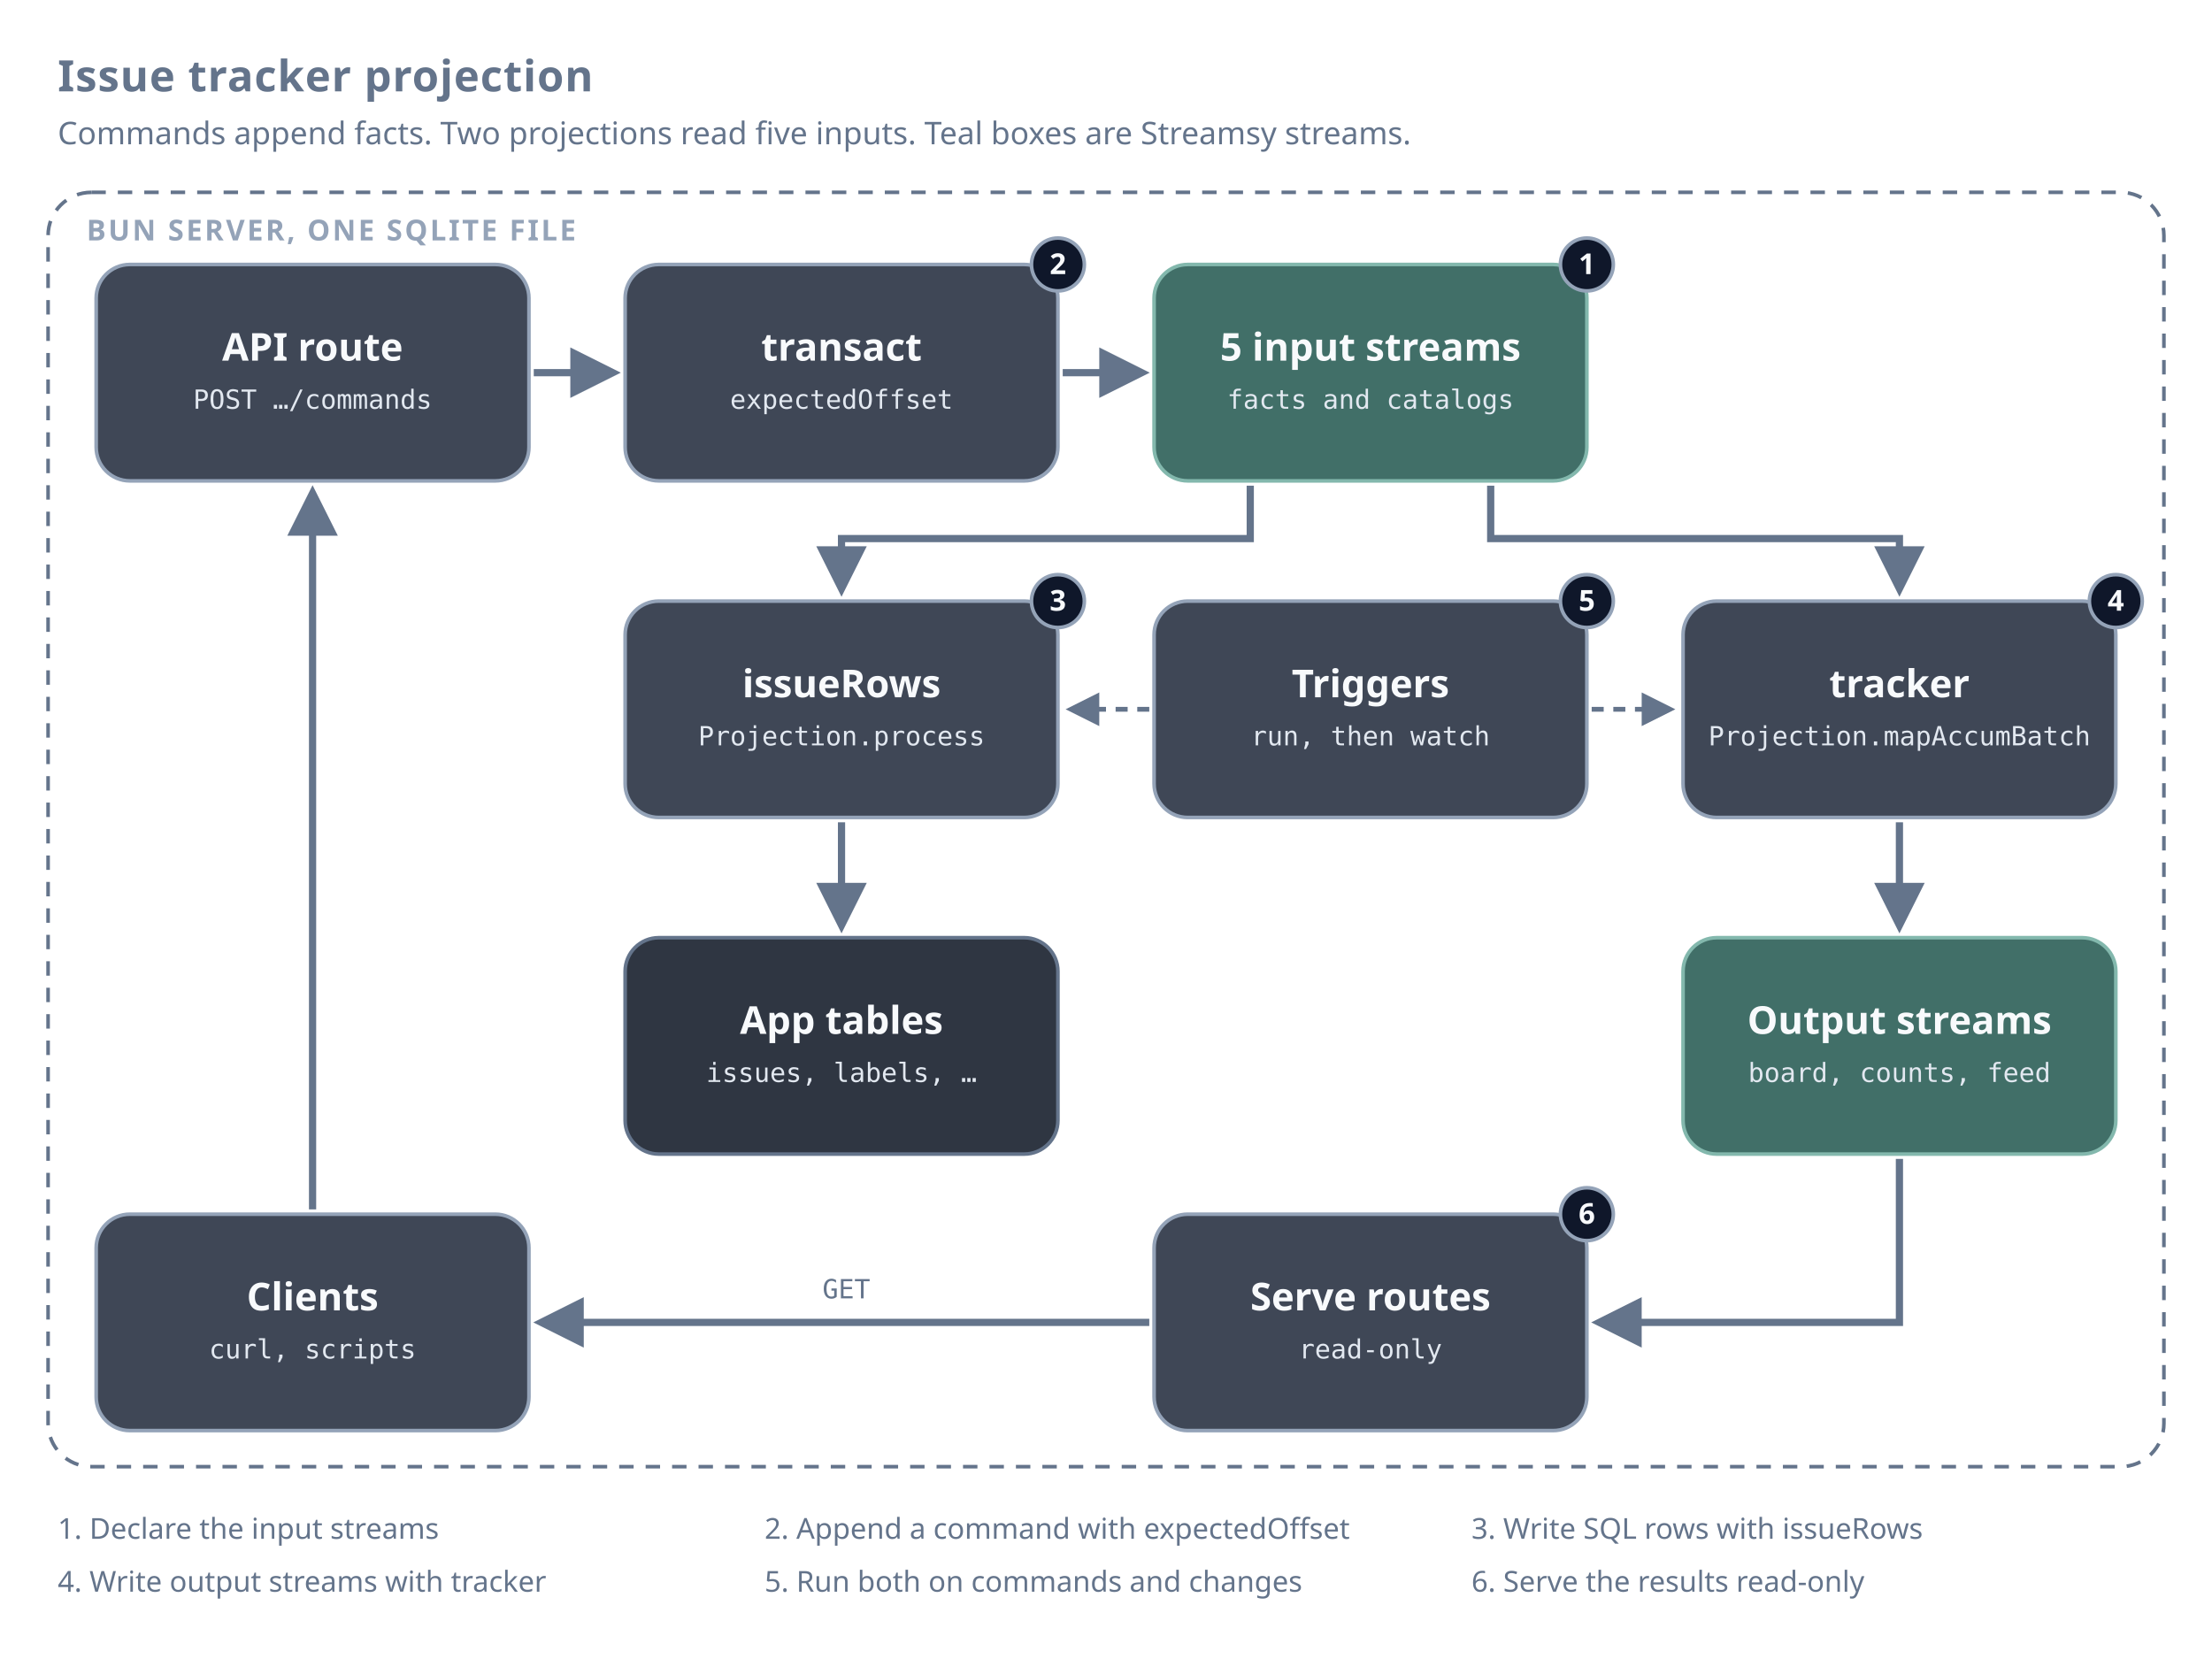
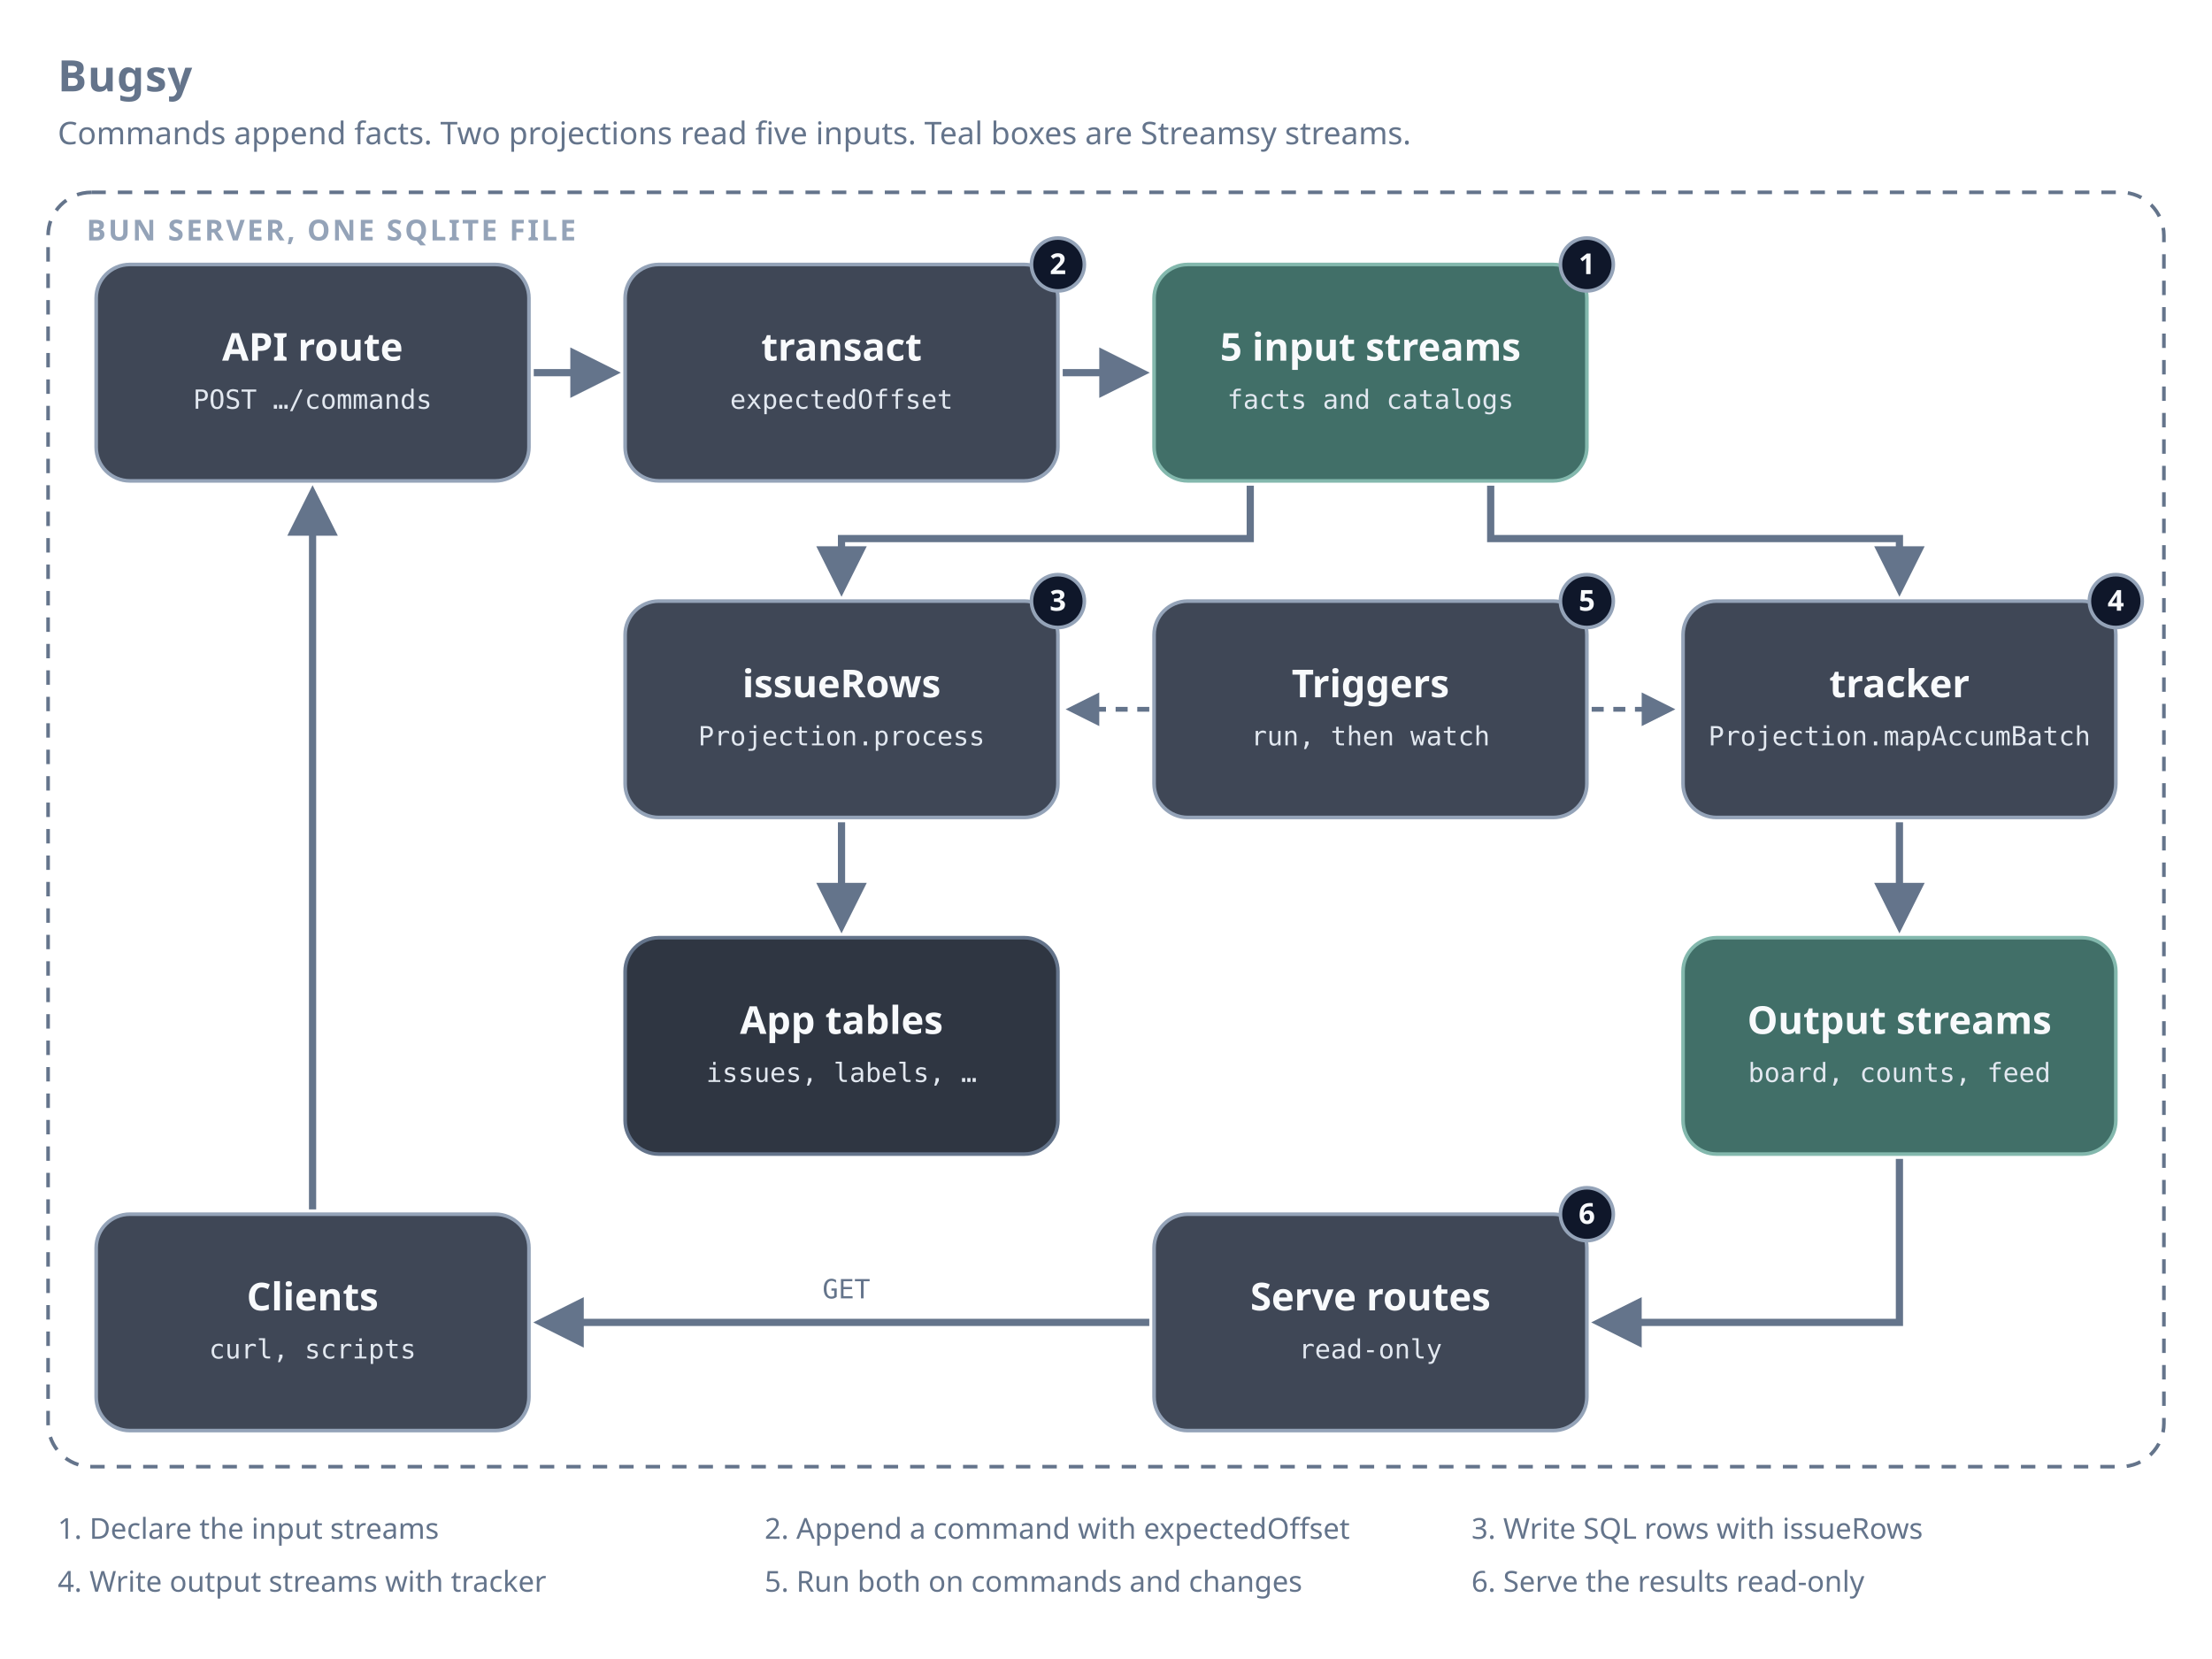
<svg xmlns="http://www.w3.org/2000/svg" viewBox="0 0 920 690" width="920" height="690" role="img" aria-labelledby="title desc">
  <defs>
    <marker id="arrow" viewBox="0 0 10 10" refX="8" refY="5" markerWidth="7" markerHeight="7" orient="auto-start-reverse">
      <path d="M 0 0 L 10 5 L 0 10 z" fill="#64748b" />
    </marker>
    <style>
      .heading { fill: #64748b; font: 700 18px ui-sans-serif, system-ui, sans-serif; letter-spacing: .02em; }
      .caption { fill: #64748b; font: 500 13px ui-sans-serif, system-ui, sans-serif; }
      .group-label { fill: #94a3b8; font: 700 12px ui-sans-serif, system-ui, sans-serif; letter-spacing: .08em; }
      .node-title { fill: #f8fafc; font: 700 16px ui-sans-serif, system-ui, sans-serif; }
      .node-subtitle { fill: #e2e8f0; font: 500 11px ui-monospace, SFMono-Regular, Menlo, monospace; }
      .flow-label { fill: #64748b; font: 500 11px ui-monospace, SFMono-Regular, Menlo, monospace; }
      .step { fill: #f8fafc; font: 700 12px ui-sans-serif, system-ui, sans-serif; }
      .legend { fill: #64748b; font: 500 12px ui-sans-serif, system-ui, sans-serif; }
      .group { fill: none; stroke: #64748b; stroke-width: 1.5; stroke-dasharray: 6 5; }
      .node { fill: #3f4756; stroke: #94a3b8; stroke-width: 1.5; }
      .stream { fill: #416f68; stroke: #83b8ad; stroke-width: 1.5; }
      .host { fill: #2f3642; stroke: #64748b; stroke-width: 1.5; }
      .flow { fill: none; stroke: #64748b; stroke-width: 3; marker-end: url(#arrow); }
      .trigger { fill: none; stroke: #64748b; stroke-width: 2; stroke-dasharray: 5 4; marker-end: url(#arrow); }
      .badge { fill: #0f172a; stroke: #94a3b8; stroke-width: 1.5; }
    </style>
  </defs>
-   <text class="heading" x="24" y="38">Issue tracker projection</text>
+   <text class="heading" x="24" y="38">Bugsy</text>
  <text class="caption" x="24" y="60">Commands append facts. Two projections read five inputs. Teal boxes are Streamsy streams.</text>
  <rect class="group" x="20" y="80" width="880" height="530" rx="18" />
  <text class="group-label" x="36" y="100">BUN SERVER, ONE SQLITE FILE</text>
  <rect class="node" x="40" y="110" width="180" height="90" rx="14" />
  <text class="node-title" x="130" y="150" text-anchor="middle">API route</text>
  <text class="node-subtitle" x="130" y="170" text-anchor="middle">POST …/commands</text>
  <rect class="node" x="260" y="110" width="180" height="90" rx="14" />
  <text class="node-title" x="350" y="150" text-anchor="middle">transact</text>
  <text class="node-subtitle" x="350" y="170" text-anchor="middle">expectedOffset</text>
  <rect class="stream" x="480" y="110" width="180" height="90" rx="14" />
  <text class="node-title" x="570" y="150" text-anchor="middle">5 input streams</text>
  <text class="node-subtitle" x="570" y="170" text-anchor="middle">facts and catalogs</text>
  <rect class="node" x="260" y="250" width="180" height="90" rx="14" />
  <text class="node-title" x="350" y="290" text-anchor="middle">issueRows</text>
  <text class="node-subtitle" x="350" y="310" text-anchor="middle">Projection.process</text>
  <rect class="node" x="480" y="250" width="180" height="90" rx="14" />
  <text class="node-title" x="570" y="290" text-anchor="middle">Triggers</text>
  <text class="node-subtitle" x="570" y="310" text-anchor="middle">run, then watch</text>
  <rect class="node" x="700" y="250" width="180" height="90" rx="14" />
  <text class="node-title" x="790" y="290" text-anchor="middle">tracker</text>
  <text class="node-subtitle" x="790" y="310" text-anchor="middle">Projection.mapAccumBatch</text>
  <rect class="host" x="260" y="390" width="180" height="90" rx="14" />
  <text class="node-title" x="350" y="430" text-anchor="middle">App tables</text>
  <text class="node-subtitle" x="350" y="450" text-anchor="middle">issues, labels, …</text>
  <rect class="stream" x="700" y="390" width="180" height="90" rx="14" />
  <text class="node-title" x="790" y="430" text-anchor="middle">Output streams</text>
  <text class="node-subtitle" x="790" y="450" text-anchor="middle">board, counts, feed</text>
  <rect class="node" x="40" y="505" width="180" height="90" rx="14" />
  <text class="node-title" x="130" y="545" text-anchor="middle">Clients</text>
  <text class="node-subtitle" x="130" y="565" text-anchor="middle">curl, scripts</text>
  <rect class="node" x="480" y="505" width="180" height="90" rx="14" />
  <text class="node-title" x="570" y="545" text-anchor="middle">Serve routes</text>
  <text class="node-subtitle" x="570" y="565" text-anchor="middle">read-only</text>
  <path class="flow" d="M 130 503 V 206" />
  <path class="flow" d="M 222 155 H 254" />
  <path class="flow" d="M 442 155 H 474" />
  <path class="flow" d="M 520 202 V 224 H 350 V 244" />
  <path class="flow" d="M 620 202 V 224 H 790 V 244" />
  <path class="trigger" d="M 478 295 H 446" />
  <path class="trigger" d="M 662 295 H 694" />
  <path class="flow" d="M 350 342 V 384" />
  <path class="flow" d="M 790 342 V 384" />
  <path class="flow" d="M 790 482 V 550 H 666" />
  <path class="flow" d="M 478 550 H 226" />
  <text class="flow-label" x="352" y="540" text-anchor="middle">GET</text>
  <circle class="badge" cx="660" cy="110" r="11" />
  <text class="step" x="660" y="114" text-anchor="middle">1</text>
  <circle class="badge" cx="440" cy="110" r="11" />
  <text class="step" x="440" y="114" text-anchor="middle">2</text>
  <circle class="badge" cx="440" cy="250" r="11" />
  <text class="step" x="440" y="254" text-anchor="middle">3</text>
  <circle class="badge" cx="880" cy="250" r="11" />
  <text class="step" x="880" y="254" text-anchor="middle">4</text>
  <circle class="badge" cx="660" cy="250" r="11" />
  <text class="step" x="660" y="254" text-anchor="middle">5</text>
  <circle class="badge" cx="660" cy="505" r="11" />
  <text class="step" x="660" y="509" text-anchor="middle">6</text>
  <text class="legend" x="24" y="640">1. Declare the input streams</text>
  <text class="legend" x="318" y="640">2. Append a command with expectedOffset</text>
  <text class="legend" x="612" y="640">3. Write SQL rows with issueRows</text>
  <text class="legend" x="24" y="662">4. Write output streams with tracker</text>
  <text class="legend" x="318" y="662">5. Run both on commands and changes</text>
  <text class="legend" x="612" y="662">6. Serve the results read-only</text>
</svg>
